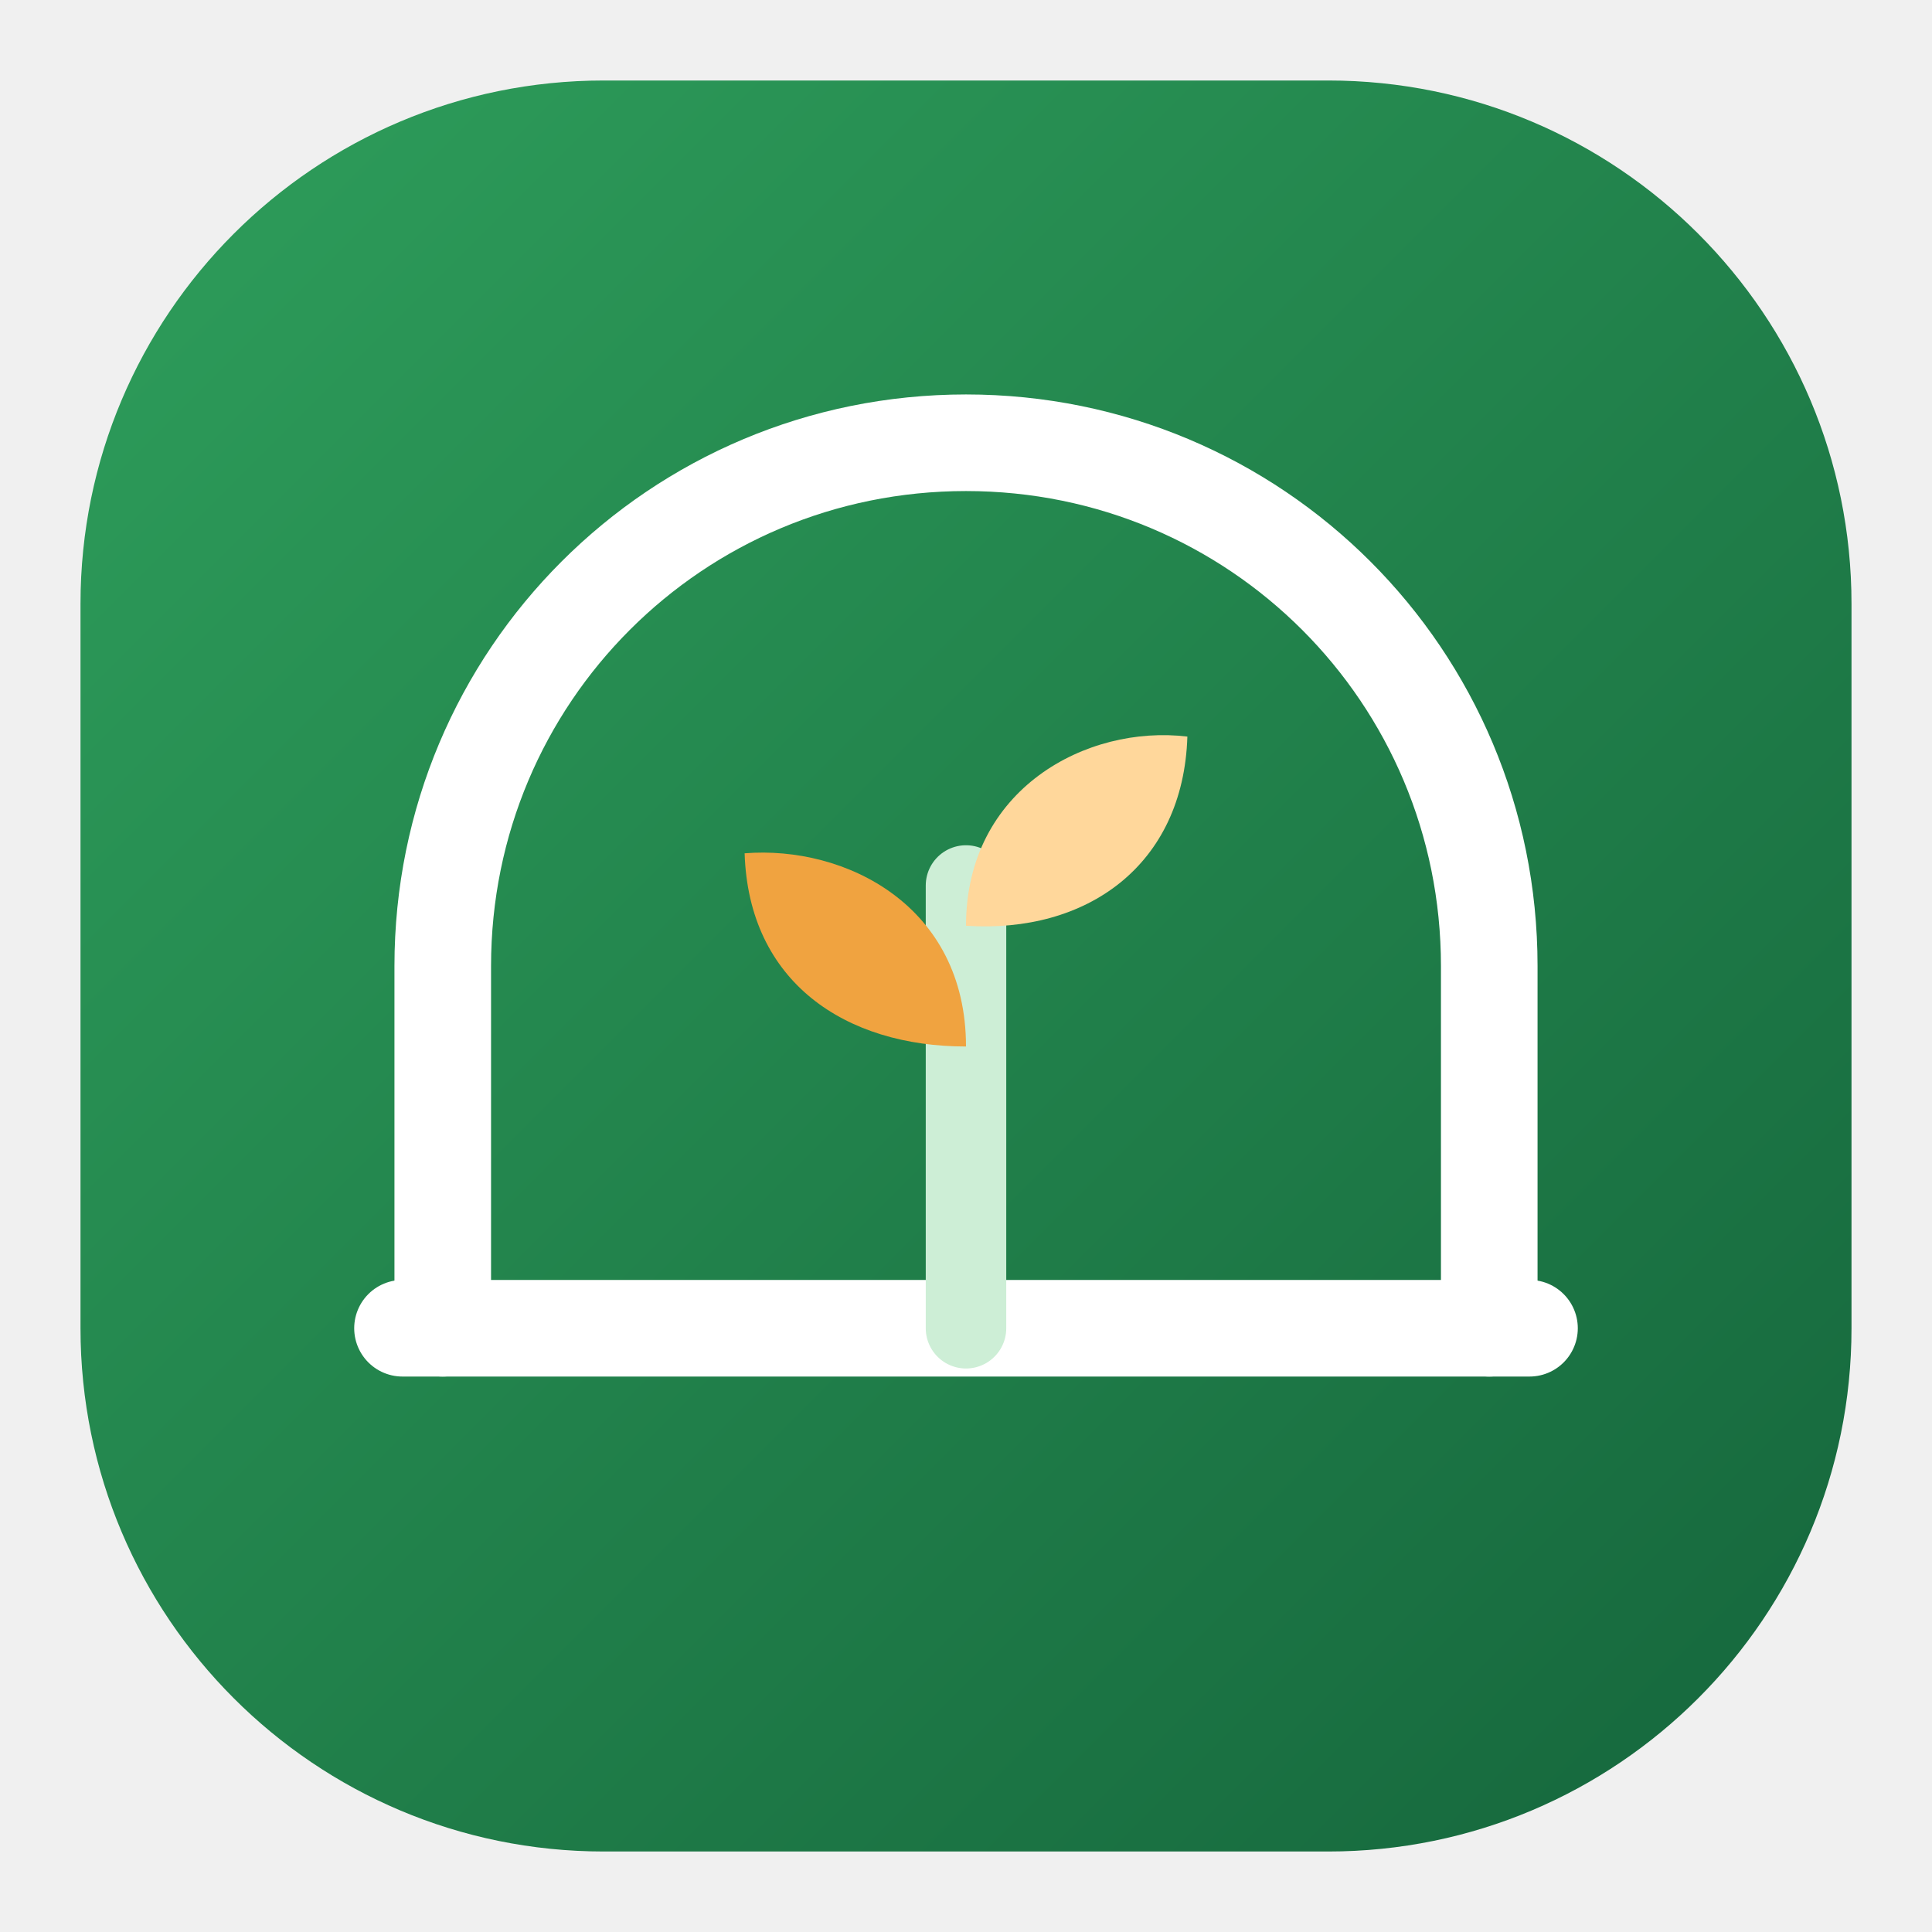
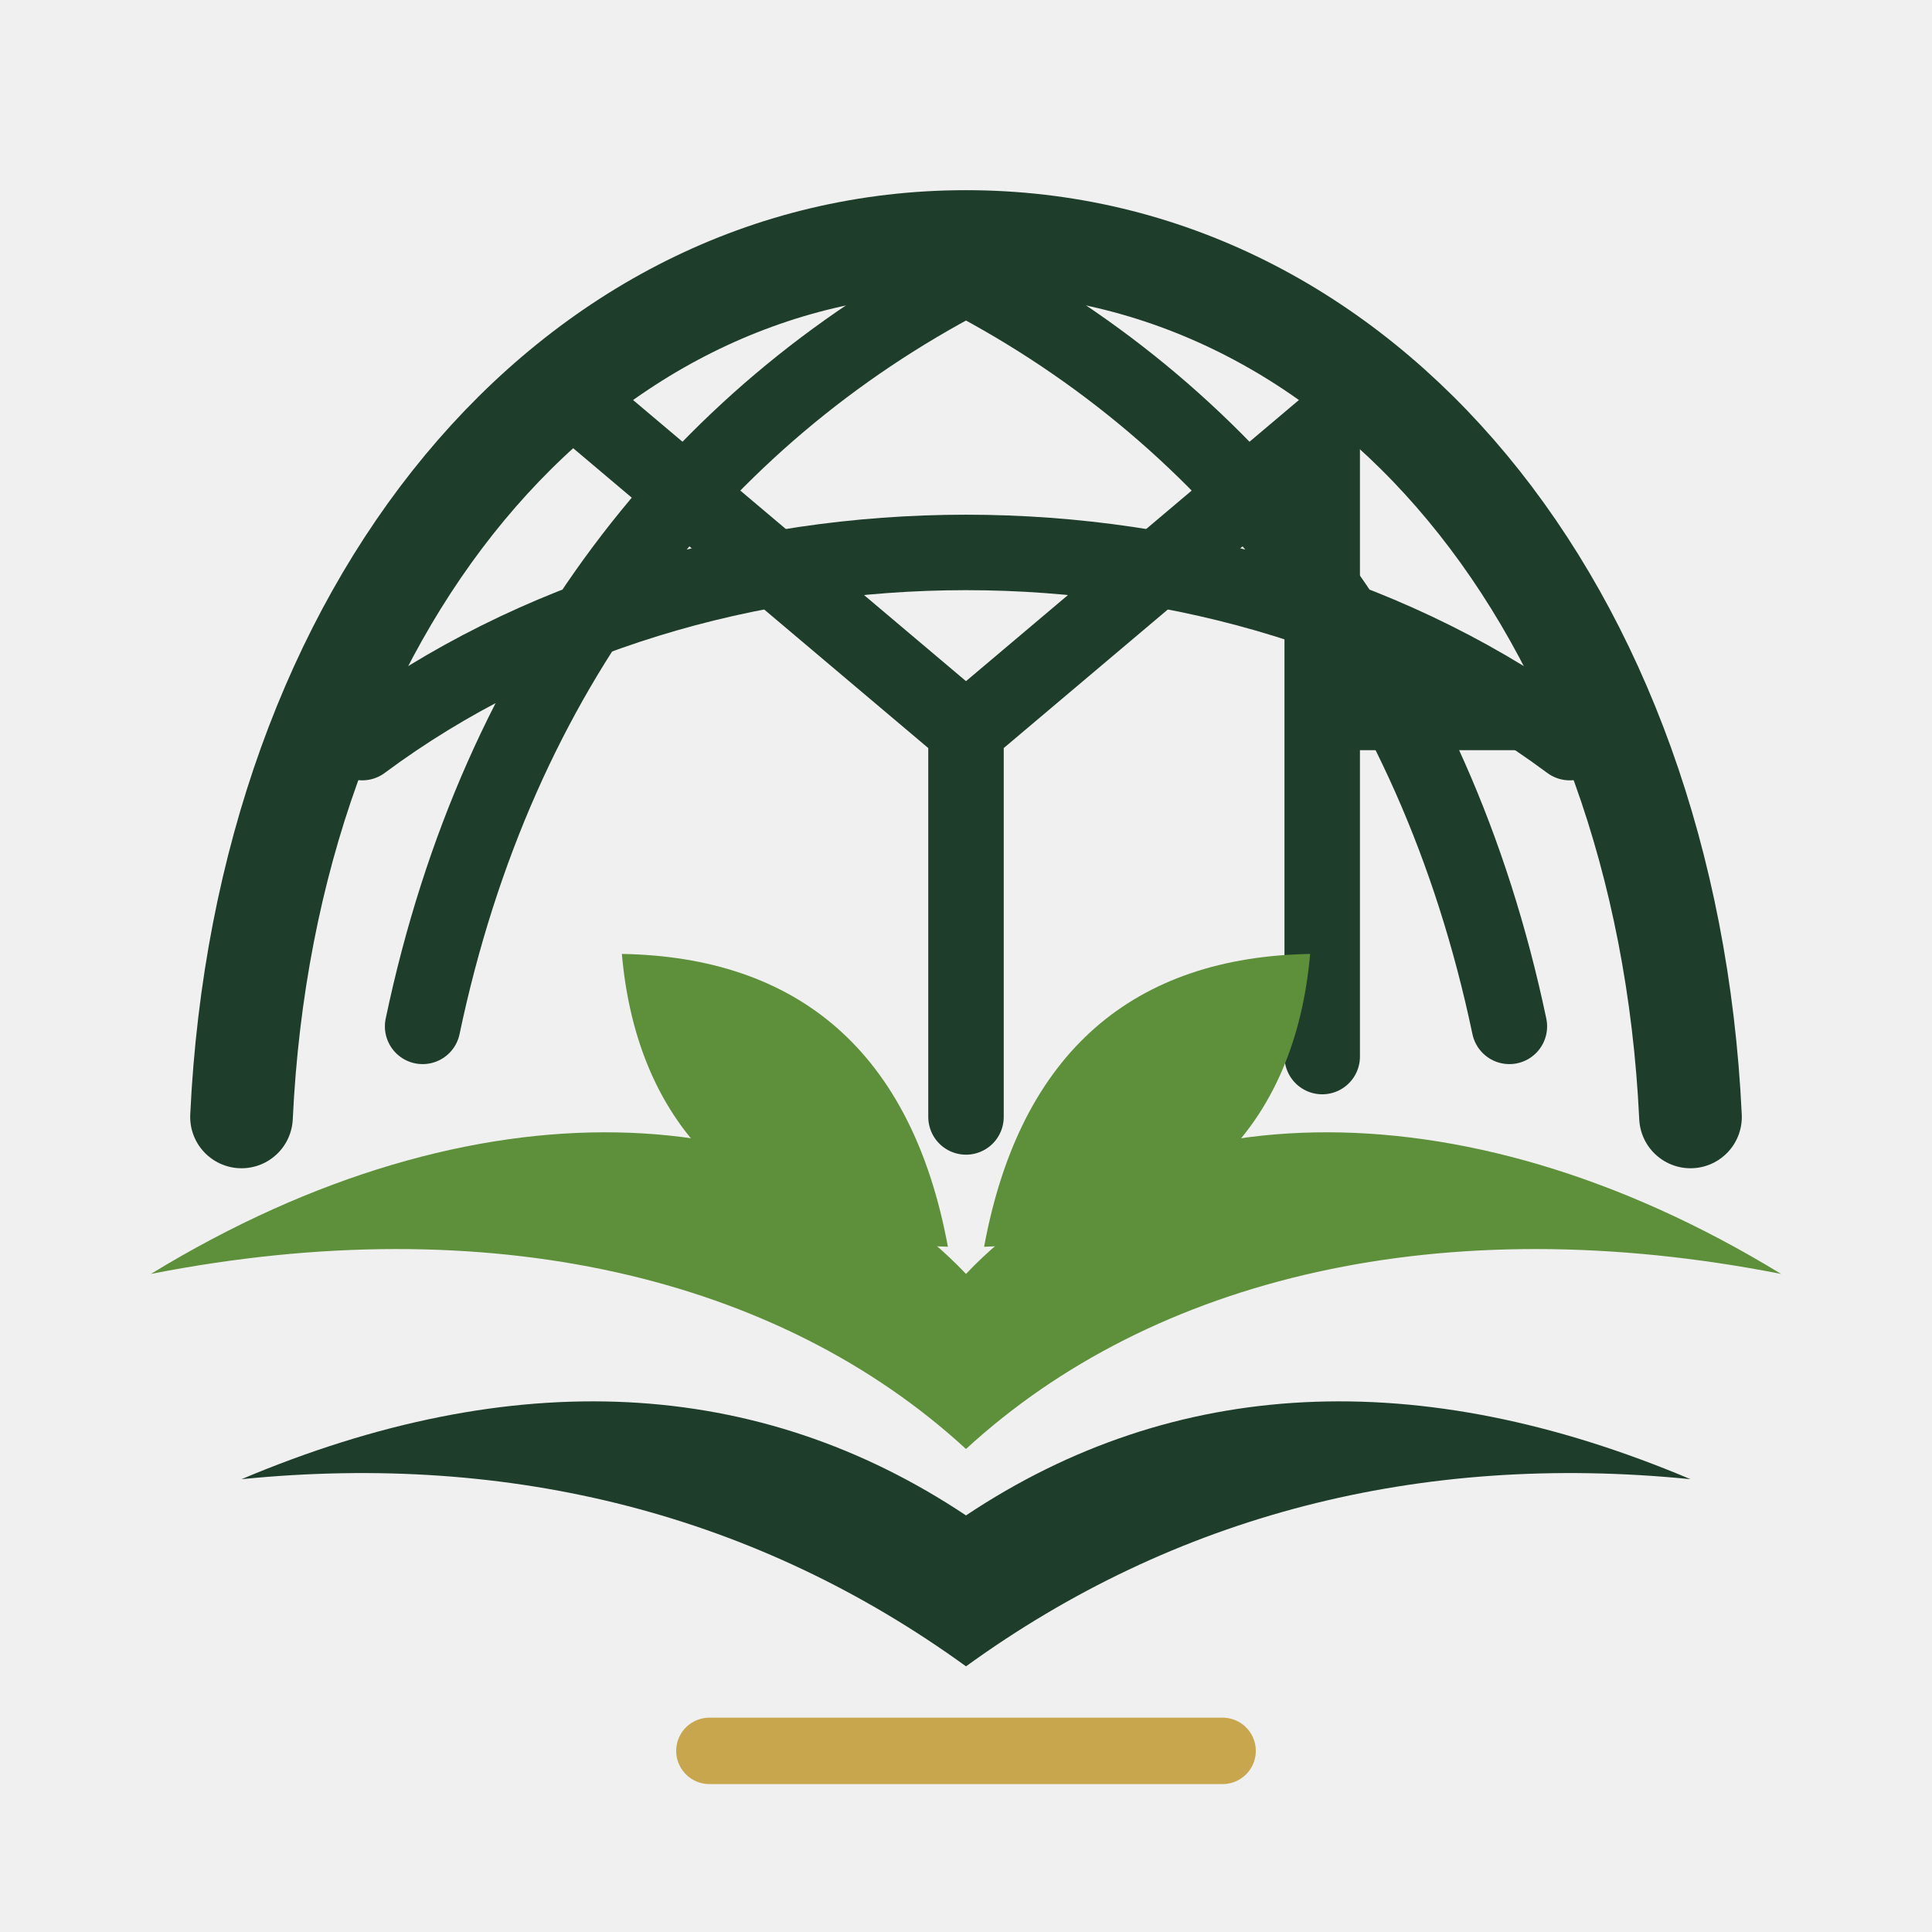
- <svg xmlns="http://www.w3.org/2000/svg" viewBox="0 0 48 48" fill="none">
-   <defs>
-     <linearGradient id="lg" x1="0" y1="0" x2="1" y2="1">
-       <stop offset="0" stop-color="#2e9e5b" />
-       <stop offset="1" stop-color="#15663c" />
-     </linearGradient>
-   </defs>
-   <rect x="2" y="2" width="44" height="44" rx="13" fill="url(#lg)" />
-   <path d="M11 33 V24 C11 16.8 16.8 11 24 11 C31.2 11 37 16.8 37 24 V33" stroke="#ffffff" stroke-width="2.4" stroke-linecap="round" />
-   <path d="M10 33 H38" stroke="#ffffff" stroke-width="2.4" stroke-linecap="round" />
-   <path d="M24 33 V22" stroke="#cdeed6" stroke-width="2" stroke-linecap="round" />
-   <path d="M24 26 C24 22.5 21 21 18.5 21.2 C18.6 24.4 21 26 24 26 Z" fill="#f0a340" />
-   <path d="M24 23 C24 19.6 27 18 29.5 18.3 C29.4 21.5 27 23.2 24 23 Z" fill="#ffd79b" />
+ <svg xmlns="http://www.w3.org/2000/svg" viewBox="0 0 64 64" fill="none">
+   <path d="M8 37C8.8 20.1 18.9 8 32 8s23.2 12.1 24 29" stroke="#1F3D2B" stroke-width="3.4" stroke-linecap="round" />
+   <path d="M14 34C16.5 22.1 23.2 13.8 32 9.2 40.8 13.8 47.5 22.1 50 34M12 24.6C23.3 16.2 40.7 16.2 52 24.6" stroke="#1F3D2B" stroke-width="2.5" stroke-linecap="round" stroke-linejoin="round" />
+   <path d="M18.5 12.8 32 24.2l13.5-11.4M32 24.2V37M43.8 14.3V35M43.8 23.6h7.7" stroke="#1F3D2B" stroke-width="2.5" stroke-linecap="round" stroke-linejoin="round" />
+   <path d="M5 42.2c10.8-6.6 21.4-5.9 27 0 5.6-5.9 16.2-6.6 27 0-11.2-2.2-20.8.1-27 5.8-6.2-5.7-15.8-8-27-5.8Z" fill="#5E8F3A" />
+   <path d="M8 49c9-3.8 17.1-3.4 24 1.2C38.9 45.6 47 45.2 56 49c-9-.9-17.1 1.2-24 6.2C25.1 50.2 17 48.1 8 49Z" fill="#1F3D2B" />
+   <path d="M31.4 41.3c-6.8-.2-10.3-4-10.8-9.7 5.8.1 9.6 3.2 10.8 9.7Z" fill="#5E8F3A" />
+   <path d="M32.6 41.3c1.2-6.5 5-9.6 10.8-9.7-.5 5.7-4 9.5-10.8 9.7Z" fill="#5E8F3A" />
+   <path d="M23.5 58h17" stroke="#C8A64D" stroke-width="2.2" stroke-linecap="round" />
</svg>
